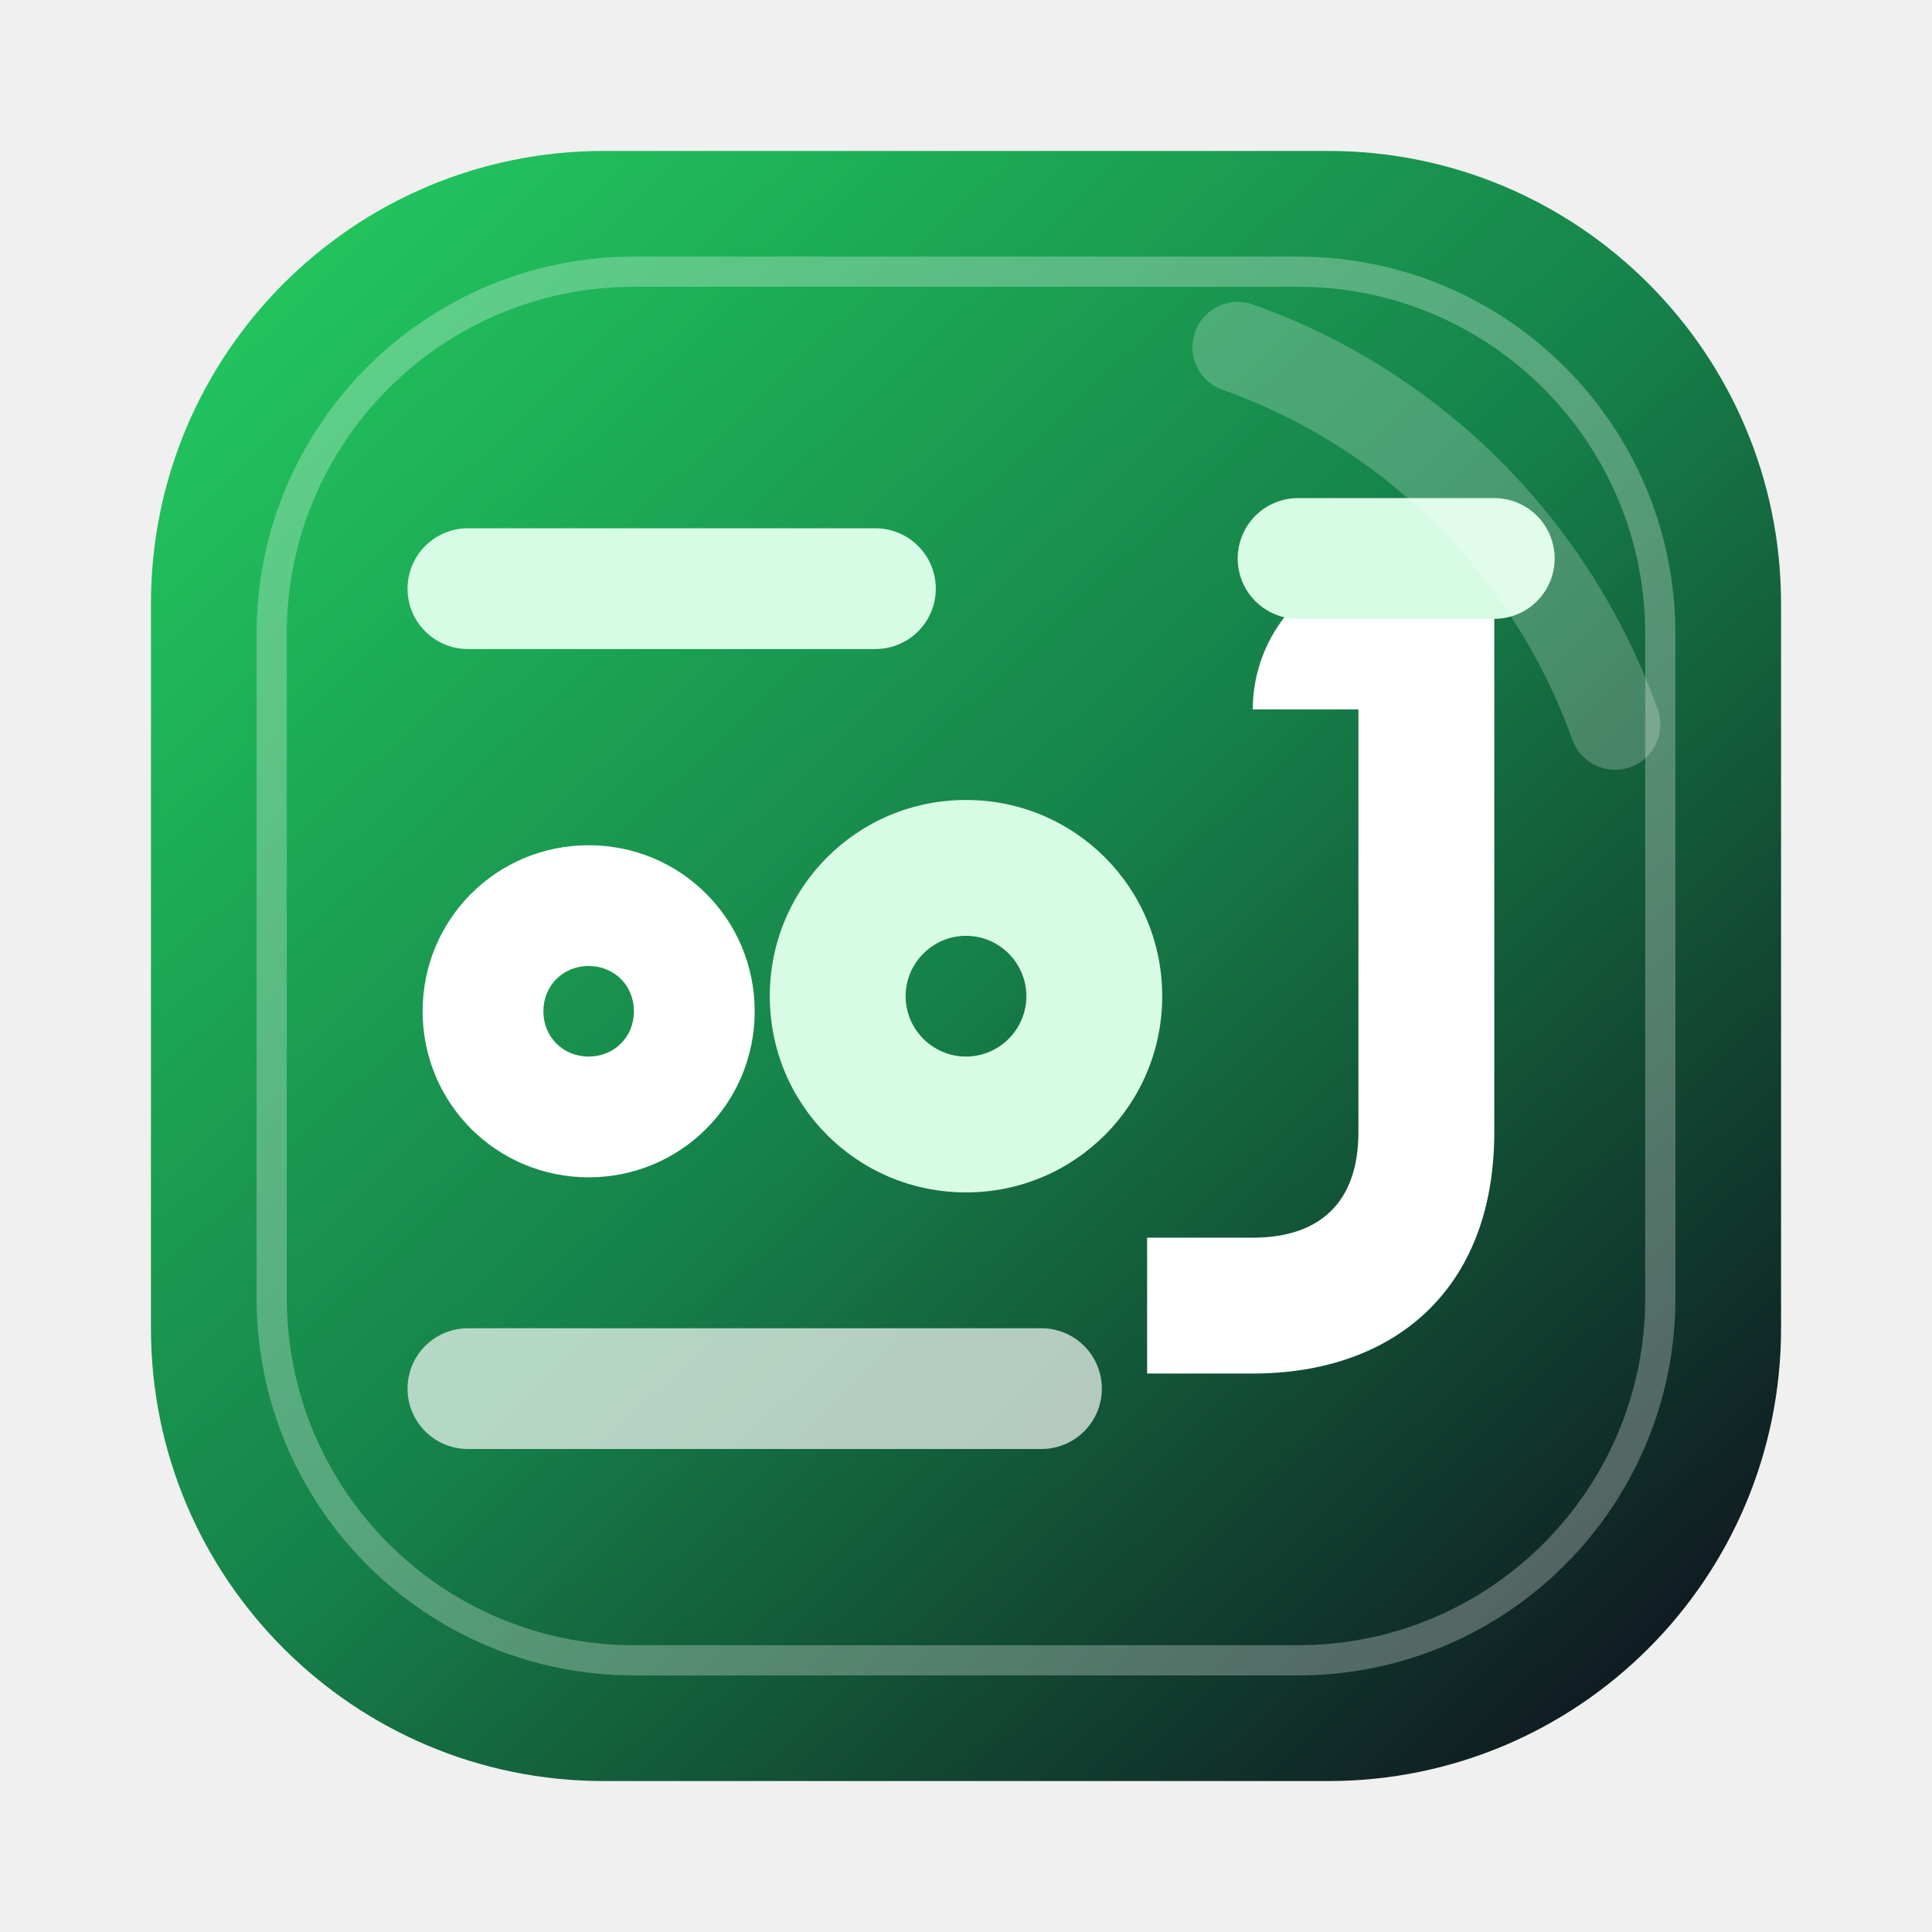
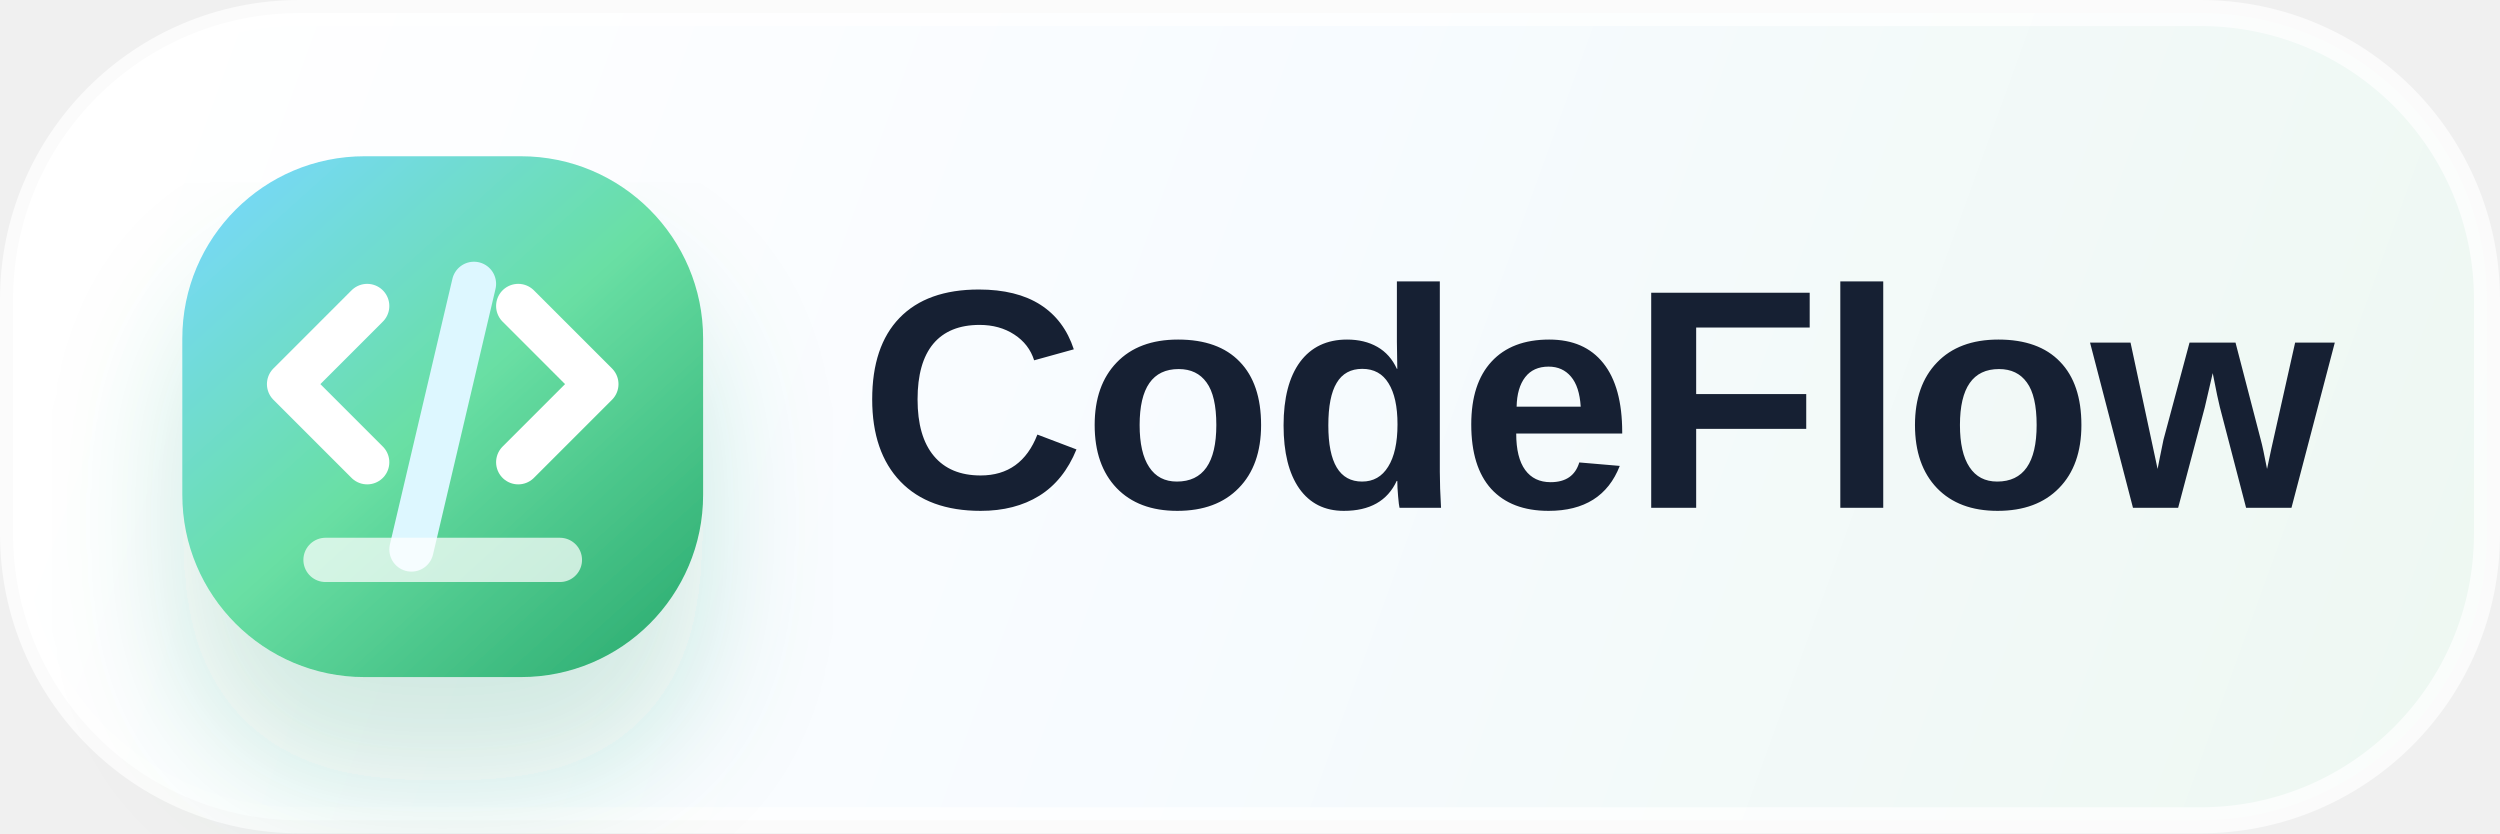
- <svg xmlns="http://www.w3.org/2000/svg" width="128" height="128" viewBox="0 0 128 128" fill="none">
-   <rect x="10" y="10" width="108" height="108" rx="30" fill="url(#bg)" />
-   <rect x="18" y="18" width="92" height="92" rx="24" stroke="white" stroke-opacity="0.28" stroke-width="2" />
-   <path d="M39 78C32.9 78 28 73.1 28 67C28 60.9 32.9 56 39 56C45.1 56 50 60.9 50 67C50 73.1 45.1 78 39 78ZM39 70C40.7 70 42 68.7 42 67C42 65.3 40.7 64 39 64C37.3 64 36 65.3 36 67C36 68.7 37.3 70 39 70Z" fill="white" />
-   <path d="M64 79C56.8 79 51 73.2 51 66C51 58.8 56.8 53 64 53C71.2 53 77 58.8 77 66C77 73.2 71.2 79 64 79ZM64 70C66.2 70 68 68.2 68 66C68 63.8 66.2 62 64 62C61.8 62 60 63.8 60 66C60 68.2 61.8 70 64 70Z" fill="#D8FBE6" />
-   <path d="M83 47C83 41.5 87.5 37 93 37H99V75C99 85.5 92.3 91 83 91H76V82H83C87.4 82 90 79.7 90 75V47H83Z" fill="white" />
-   <path d="M31 39H58" stroke="#D8FBE6" stroke-width="8" stroke-linecap="round" />
-   <path d="M86 37H99" stroke="#D8FBE6" stroke-width="8" stroke-linecap="round" />
-   <path d="M31 92H69" stroke="white" stroke-opacity="0.68" stroke-width="8" stroke-linecap="round" />
-   <path d="M82 23C93.6 27.1 102.8 36.3 107 48" stroke="white" stroke-opacity="0.22" stroke-width="6" stroke-linecap="round" />
+ <svg xmlns="http://www.w3.org/2000/svg" width="192" height="64" viewBox="0 0 192 64" fill="none" role="img" aria-label="CodeFlow">
+   <rect x="1" y="1" width="190" height="62" rx="22" fill="url(#wordmark-bg)" />
+   <rect x="1" y="1" width="190" height="62" rx="22" stroke="white" stroke-opacity="0.72" stroke-width="2" />
+   <g filter="url(#icon-shadow)">
+     <rect x="14" y="12" width="40" height="40" rx="14" fill="url(#icon-bg)" />
+     <path d="M39.8 23.5L45.8 29.5L39.8 35.5" stroke="white" stroke-width="3.4" stroke-linecap="round" stroke-linejoin="round" />
+     <path d="M28.2 23.5L22.2 29.5L28.2 35.5" stroke="white" stroke-width="3.4" stroke-linecap="round" stroke-linejoin="round" />
+     <path d="M36.4 21.8L31.6 42.2" stroke="#DDF7FF" stroke-width="3.4" stroke-linecap="round" />
+     <path d="M25 43H43" stroke="white" stroke-opacity="0.72" stroke-width="3.4" stroke-linecap="round" />
+   </g>
+   <text x="66" y="39" fill="#162033" font-family="Avenir Next, SF Pro Display, Segoe UI, Helvetica Neue, Arial, sans-serif" font-size="24" font-weight="700" letter-spacing="-0.2">CodeFlow</text>
  <defs>
-     <linearGradient id="bg" x1="20" y1="16" x2="111" y2="112" gradientUnits="userSpaceOnUse">
-       <stop stop-color="#22C55E" />
-       <stop offset="0.48" stop-color="#16834A" />
-       <stop offset="1" stop-color="#0F1720" />
+     <linearGradient id="wordmark-bg" x1="12" y1="4" x2="183" y2="66" gradientUnits="userSpaceOnUse">
+       <stop stop-color="#FFFFFF" />
+       <stop offset="0.48" stop-color="#F7FBFF" />
+       <stop offset="1" stop-color="#EEF8F2" />
    </linearGradient>
+     <linearGradient id="icon-bg" x1="17" y1="12" x2="53" y2="52" gradientUnits="userSpaceOnUse">
+       <stop stop-color="#77D8FF" />
+       <stop offset="0.48" stop-color="#69DFA4" />
+       <stop offset="1" stop-color="#28A96D" />
+     </linearGradient>
+     <filter id="icon-shadow" x="4" y="6" width="60" height="60" filterUnits="userSpaceOnUse" color-interpolation-filters="sRGB">
+       <feDropShadow dx="0" dy="8" stdDeviation="5" flood-color="#1F9B70" flood-opacity="0.2" />
+     </filter>
  </defs>
</svg>
